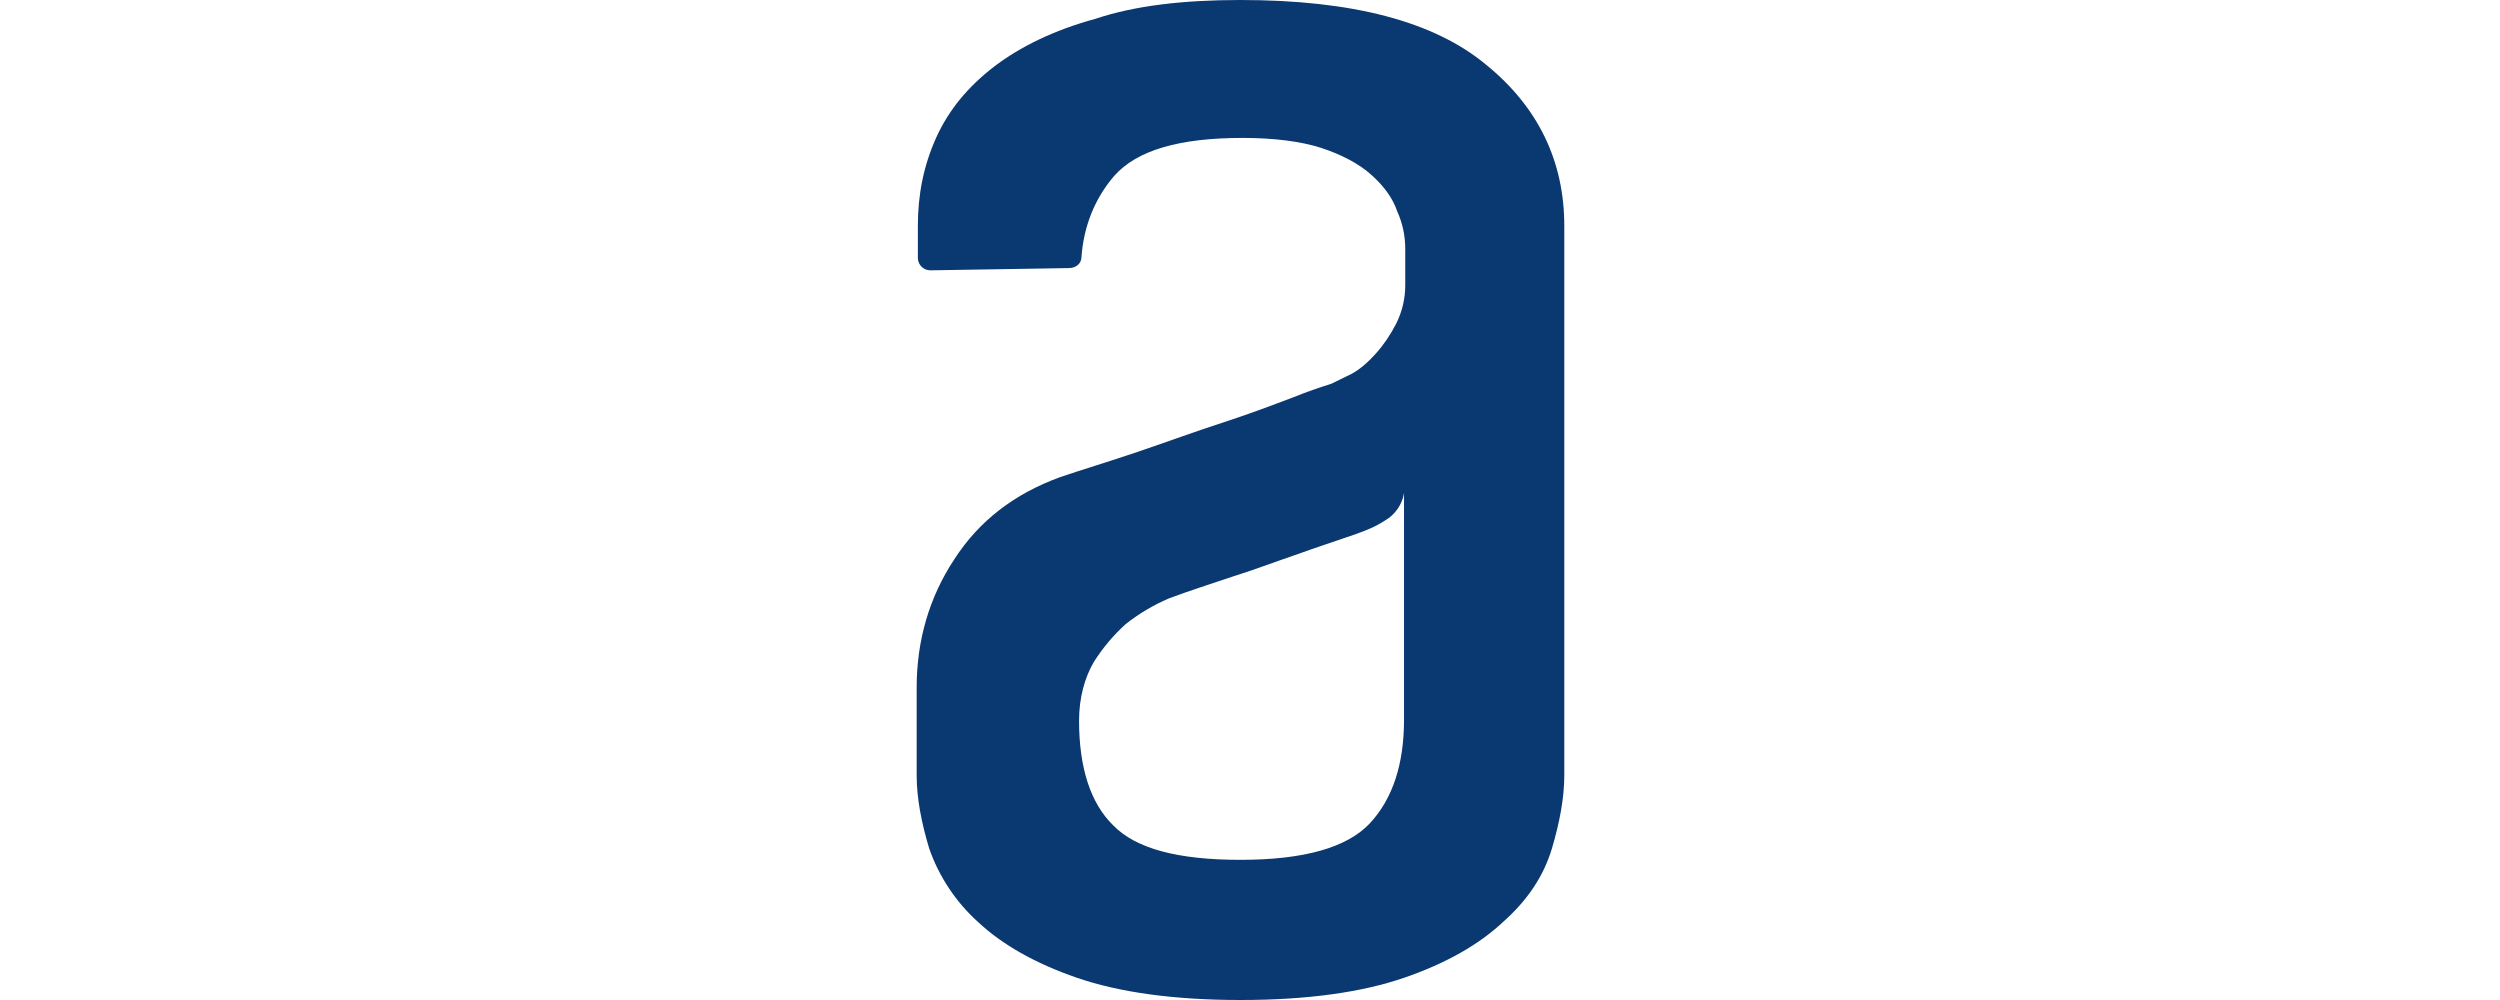
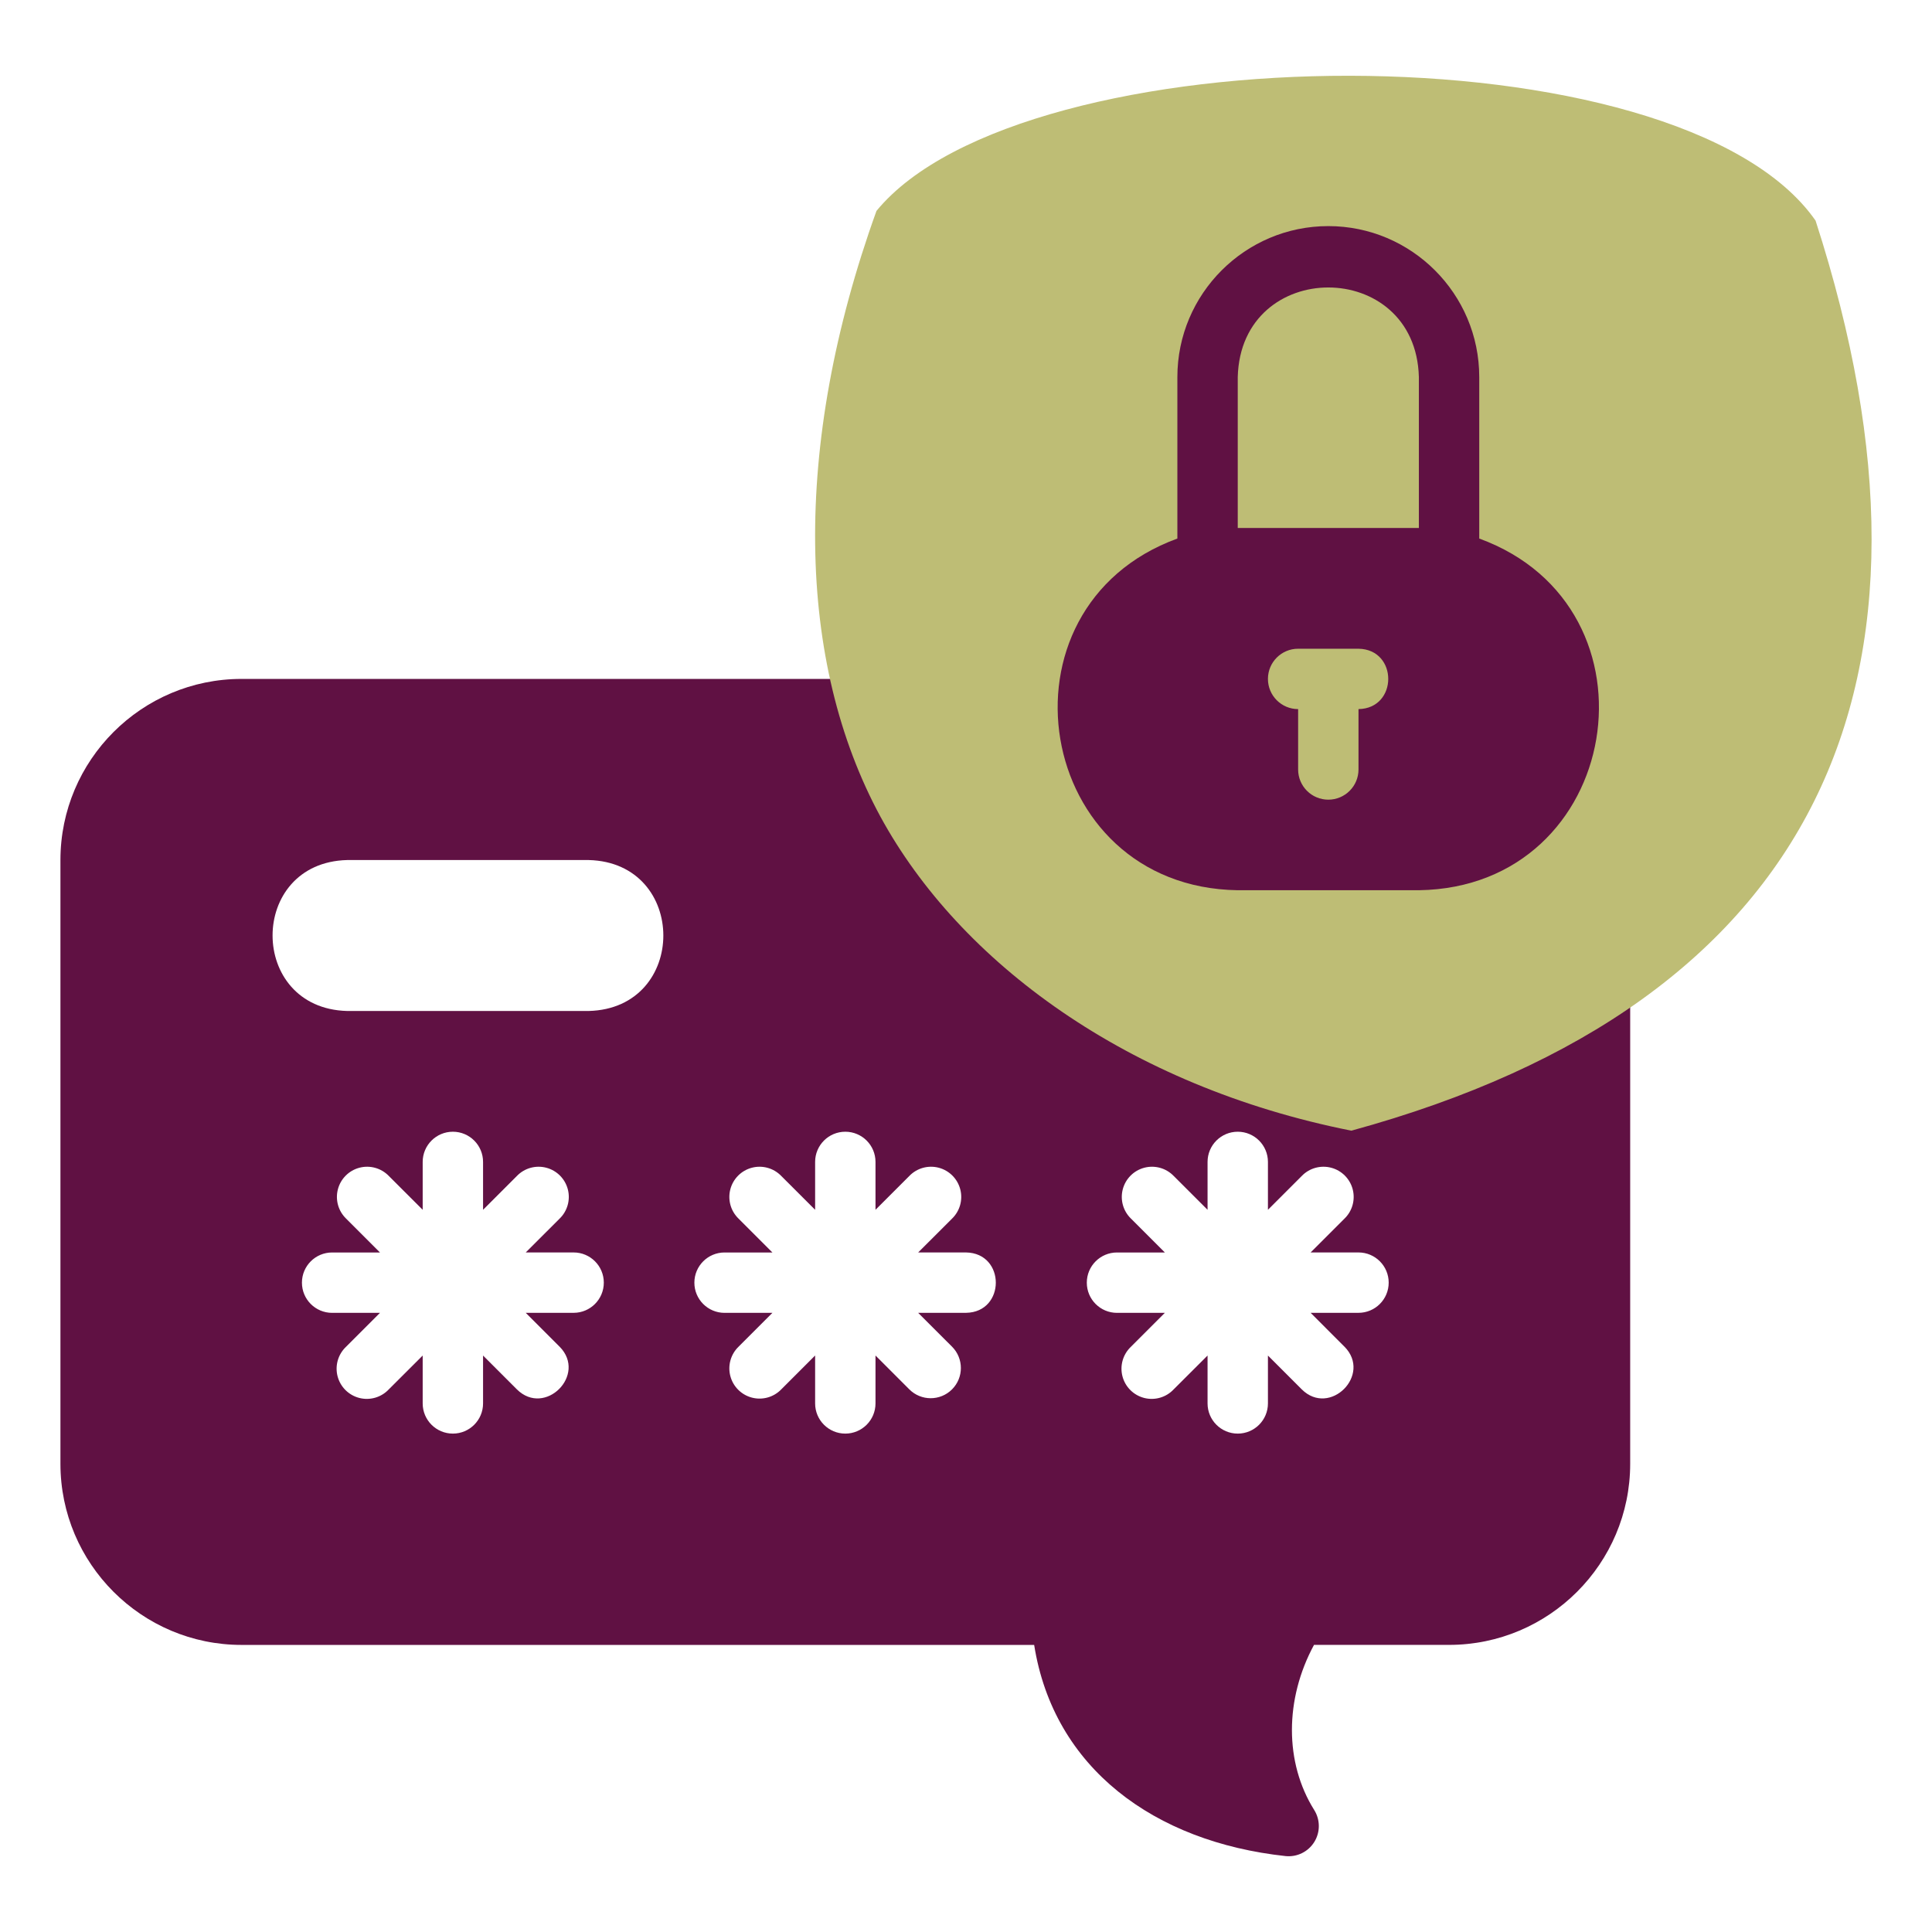
- <svg xmlns="http://www.w3.org/2000/svg" width="120" height="48" viewBox="0 0 120 48" fill="none">
-   <path fill-rule="evenodd" clip-rule="evenodd" d="M67.396 23.653C67.352 23.931 67.247 24.196 67.086 24.427C66.926 24.659 66.715 24.851 66.47 24.99C65.977 25.309 65.545 25.468 65.108 25.627C64.177 25.949 63.197 26.27 62.161 26.643C61.069 27.016 60.089 27.389 59.215 27.659C58.125 28.031 57.089 28.353 56.104 28.725C55.363 29.043 54.667 29.456 54.035 29.954C53.446 30.488 52.932 31.098 52.507 31.77C52.07 32.515 51.795 33.477 51.795 34.597C51.795 36.842 52.34 38.549 53.433 39.616C54.523 40.74 56.544 41.272 59.539 41.272C62.593 41.272 64.665 40.686 65.761 39.511C66.848 38.336 67.393 36.683 67.393 34.549V23.653H67.396ZM59.541 0C64.889 0 68.815 1.016 71.322 3.098C73.831 5.129 75.086 7.741 75.086 10.837V37.215C75.086 38.282 74.87 39.457 74.489 40.737C74.103 42.023 73.343 43.195 72.142 44.259C70.998 45.331 69.417 46.239 67.398 46.933C65.38 47.627 62.763 48 59.544 48C56.33 48 53.708 47.627 51.692 46.933C49.677 46.239 48.093 45.331 46.949 44.259C45.885 43.3 45.078 42.089 44.604 40.737C44.218 39.459 44 38.284 44 37.217V33.001C44 30.756 44.599 28.674 45.8 26.856C47 24.99 48.689 23.709 50.872 22.907C51.962 22.535 53.217 22.162 54.633 21.681C56.053 21.198 57.359 20.717 58.67 20.293C59.981 19.863 61.125 19.434 62.105 19.059C62.696 18.822 63.296 18.609 63.904 18.421L64.887 17.94C65.272 17.727 65.65 17.405 66.033 16.979C66.414 16.555 66.74 16.074 67.015 15.539C67.306 14.96 67.456 14.32 67.452 13.672V11.963C67.456 11.336 67.325 10.716 67.067 10.145C66.851 9.502 66.414 8.916 65.815 8.384C65.216 7.849 64.395 7.422 63.416 7.098C62.434 6.782 61.128 6.62 59.652 6.62C56.598 6.62 54.58 7.212 53.489 8.435C52.564 9.505 52.019 10.839 51.911 12.333C51.911 12.654 51.638 12.868 51.309 12.868L44.658 12.976C44.5 12.976 44.348 12.915 44.236 12.804C44.123 12.693 44.059 12.542 44.057 12.384V10.842C44.057 9.343 44.332 7.955 44.931 6.62C45.532 5.283 46.46 4.165 47.712 3.201C48.967 2.242 50.605 1.442 52.566 0.908C54.477 0.265 56.821 0 59.547 0H59.541Z" fill="#0A3871" />
+ <svg xmlns="http://www.w3.org/2000/svg" version="1.1" width="512" height="512" x="0" y="0" viewBox="0 0 64 64" style="enable-background:new 0 0 512 512" xml:space="preserve" class="">
+   <g>
+     <path fill="#601143" d="M48.002 22.49h-40c-3.31 0-6 2.691-6 6v20c0 3.308 2.69 6 6 6h26.256c.647 4.082 3.98 6.524 8.327 6.995a1 1 0 0 0 .95-1.526c-.988-1.577-.978-3.673-.007-5.47h4.474c3.308 0 6-2.69 6-6v-20c0-3.308-2.692-6-6-6zm-3.465 22.12c.92.93-.486 2.336-1.414 1.415l-1.121-1.121v1.586a1 1 0 1 1-2 0v-1.586l-1.122 1.12a1 1 0 1 1-1.414-1.413l1.121-1.121h-1.585a1 1 0 1 1 0-2h1.585l-1.121-1.121a1 1 0 1 1 1.414-1.414l1.122 1.121V38.49a1 1 0 1 1 2 0v1.586l1.121-1.121a1 1 0 1 1 1.414 1.414l-1.121 1.12h1.586a1 1 0 1 1 0 2h-1.586l1.121 1.122zm-26 0c.92.93-.486 2.336-1.414 1.415l-1.121-1.121v1.586a1 1 0 1 1-2 0v-1.586l-1.122 1.12a1 1 0 1 1-1.414-1.413l1.121-1.121h-1.585a1 1 0 1 1 0-2h1.585l-1.121-1.121a1 1 0 1 1 1.414-1.414l1.122 1.121V38.49a1 1 0 1 1 2 0v1.586l1.121-1.121a1 1 0 1 1 1.414 1.414l-1.121 1.12h1.586a1 1 0 1 1 0 2h-1.586l1.121 1.122zm.965-11.12h-8c-3.295-.083-3.299-4.917 0-5h8c3.294.082 3.298 4.916 0 5zm12.5 10h-1.586l1.121 1.12a1 1 0 1 1-1.414 1.415l-1.121-1.122v1.587a1 1 0 1 1-2 0v-1.587l-1.122 1.122a1 1 0 1 1-1.414-1.414l1.121-1.121h-1.585a1 1 0 1 1 0-2h1.585l-1.121-1.121a1 1 0 1 1 1.414-1.414l1.122 1.121V38.49a1 1 0 1 1 2 0v1.586l1.121-1.121a1 1 0 1 1 1.414 1.414l-1.121 1.12h1.586c1.314.023 1.314 1.979 0 2z" data-original="#0e5952" class="" />
+     <path fill="#bebd75" d="M60.143 7.308C55.63.843 33.873 1.085 29.034 6.987c-2.826 7.845-2.633 14.965.131 20.065 2.63 4.827 8.196 8.932 15.6 10.403 15.43-4.22 20.329-14.84 15.378-30.147z" data-original="#f2be22" class="" />
+     <path fill="#601143" d="M49.002 17.84v-5.35c0-2.757-2.244-5-5-5s-5 2.243-5 5v5.35c-6.26 2.285-4.747 11.55 2 11.65h6c6.745-.1 8.26-9.365 2-11.65zm-7 4.65a1 1 0 0 1 1-1h2c1.314.021 1.314 1.978 0 2v2a1 1 0 1 1-2 0v-2a1 1 0 0 1-1-1zm-1-10c.104-3.957 5.896-3.955 6 0v5h-6z" data-original="#0e5952" class="" />
+   </g>
</svg>
